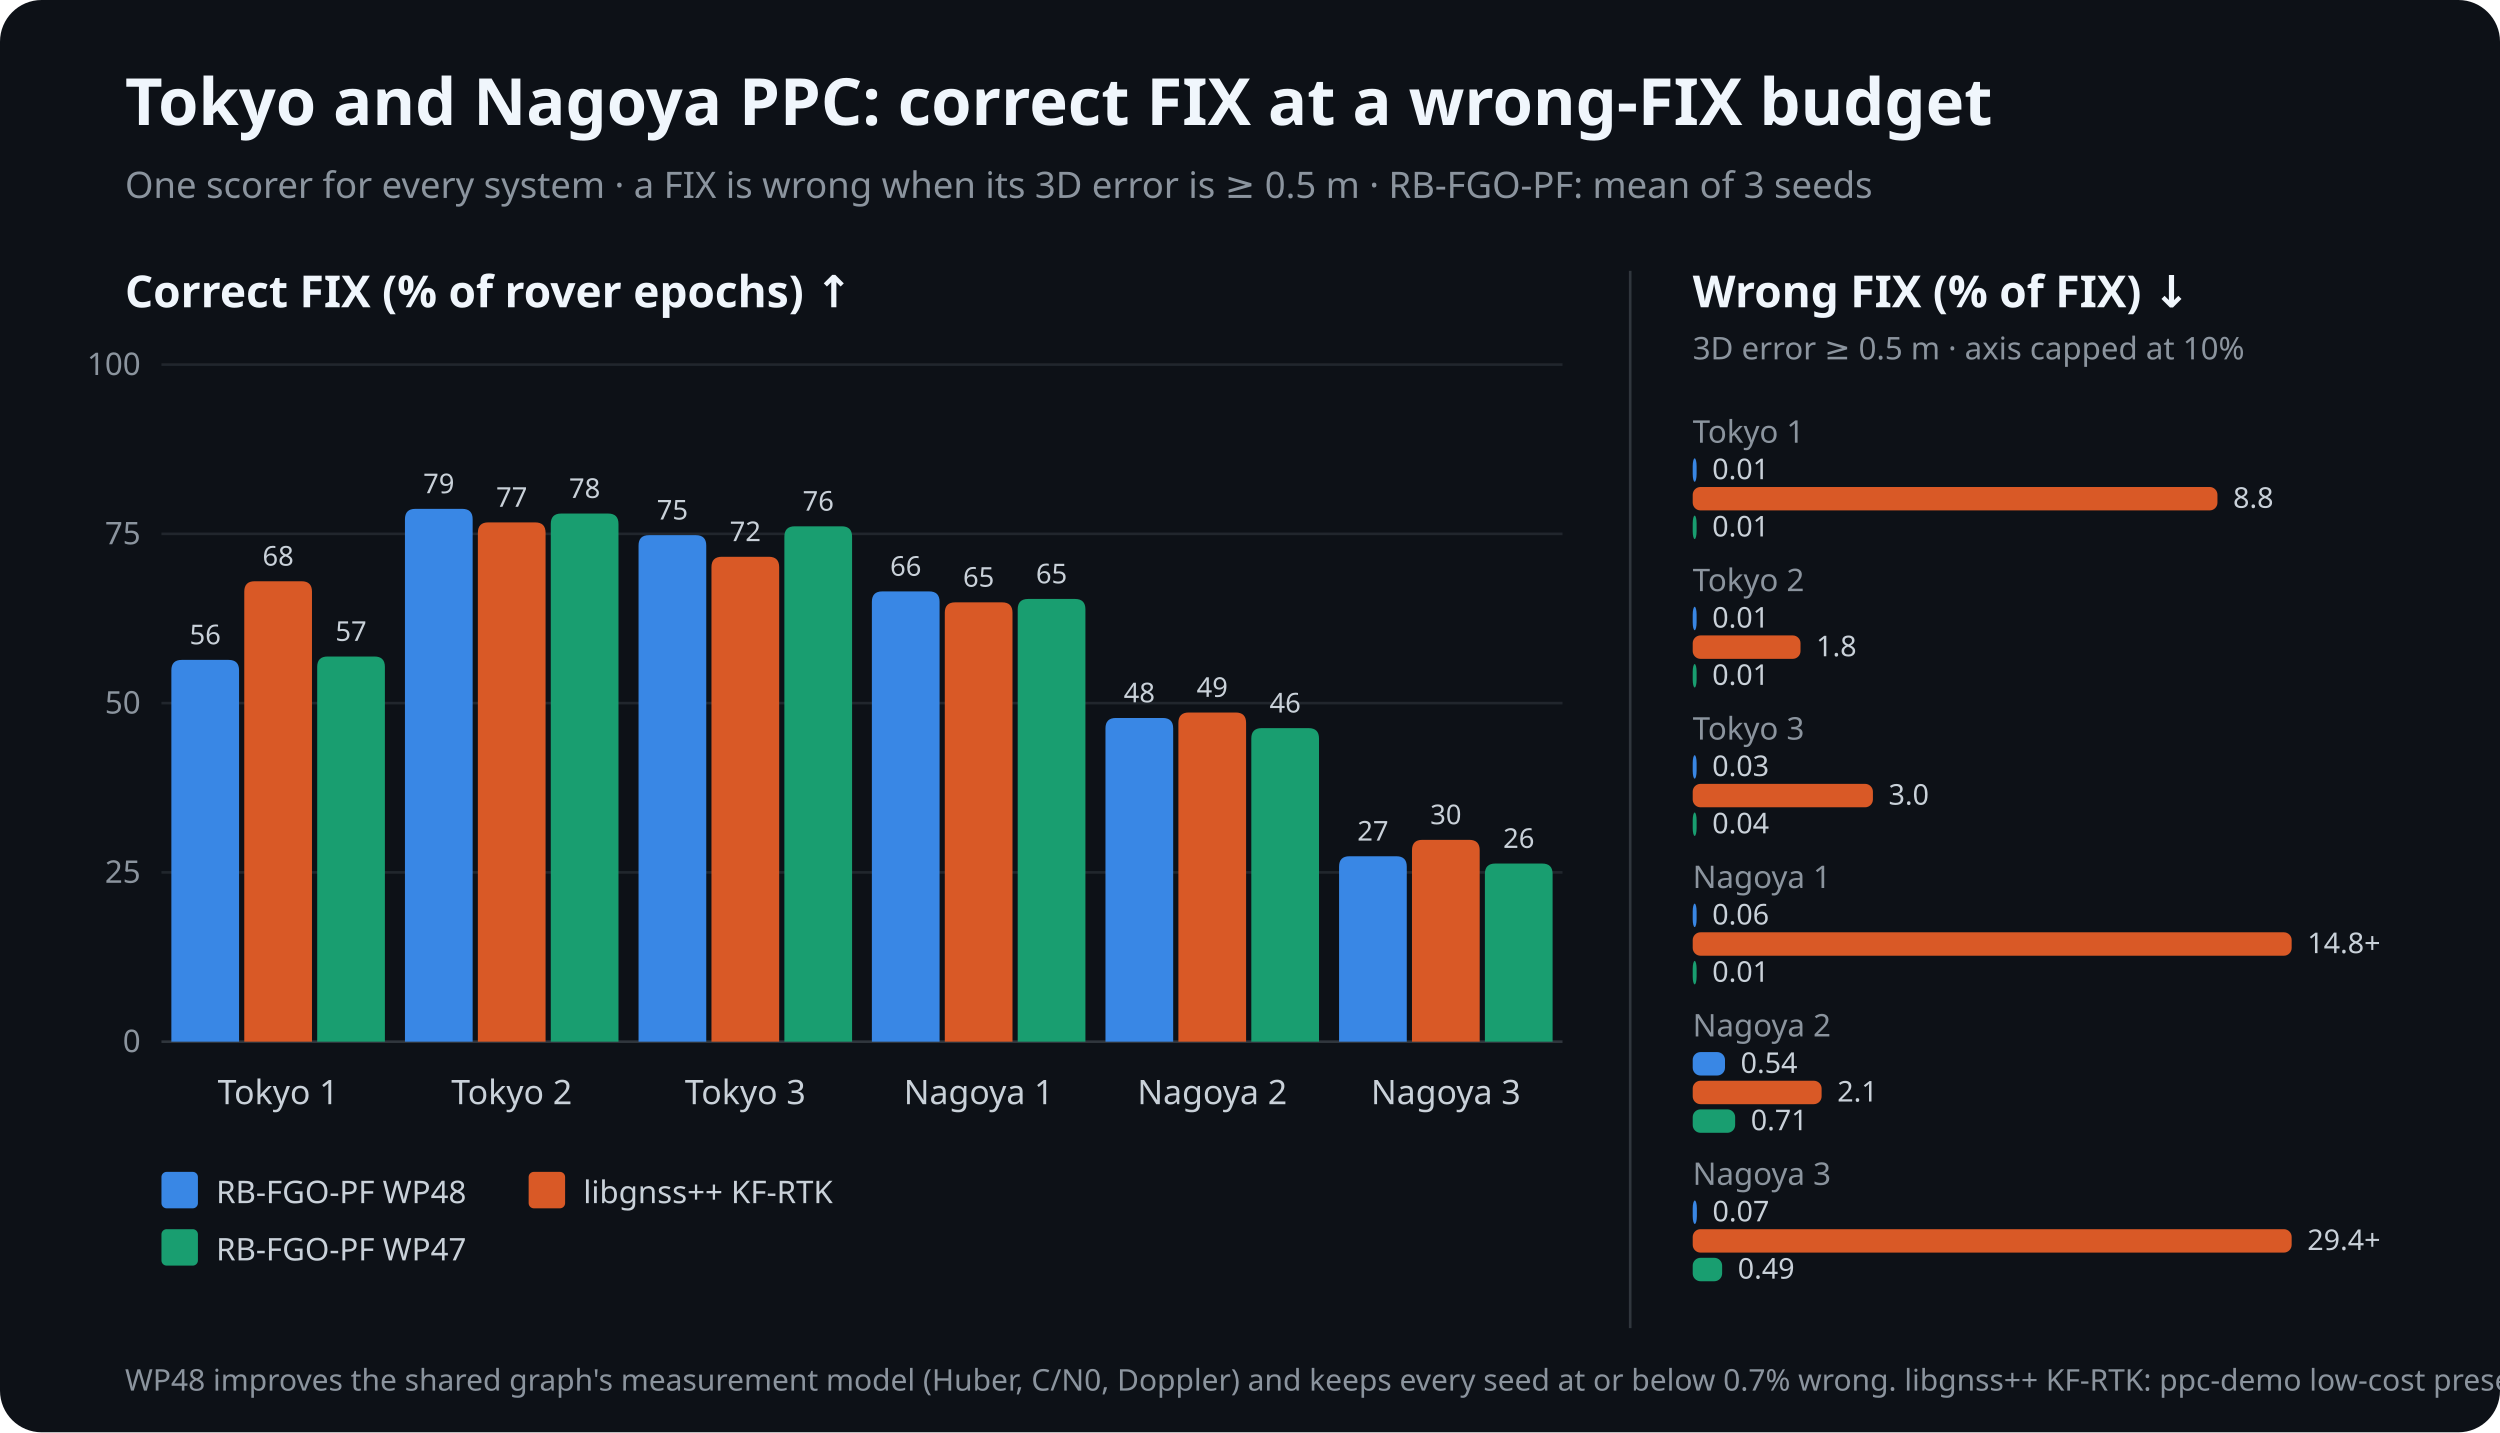
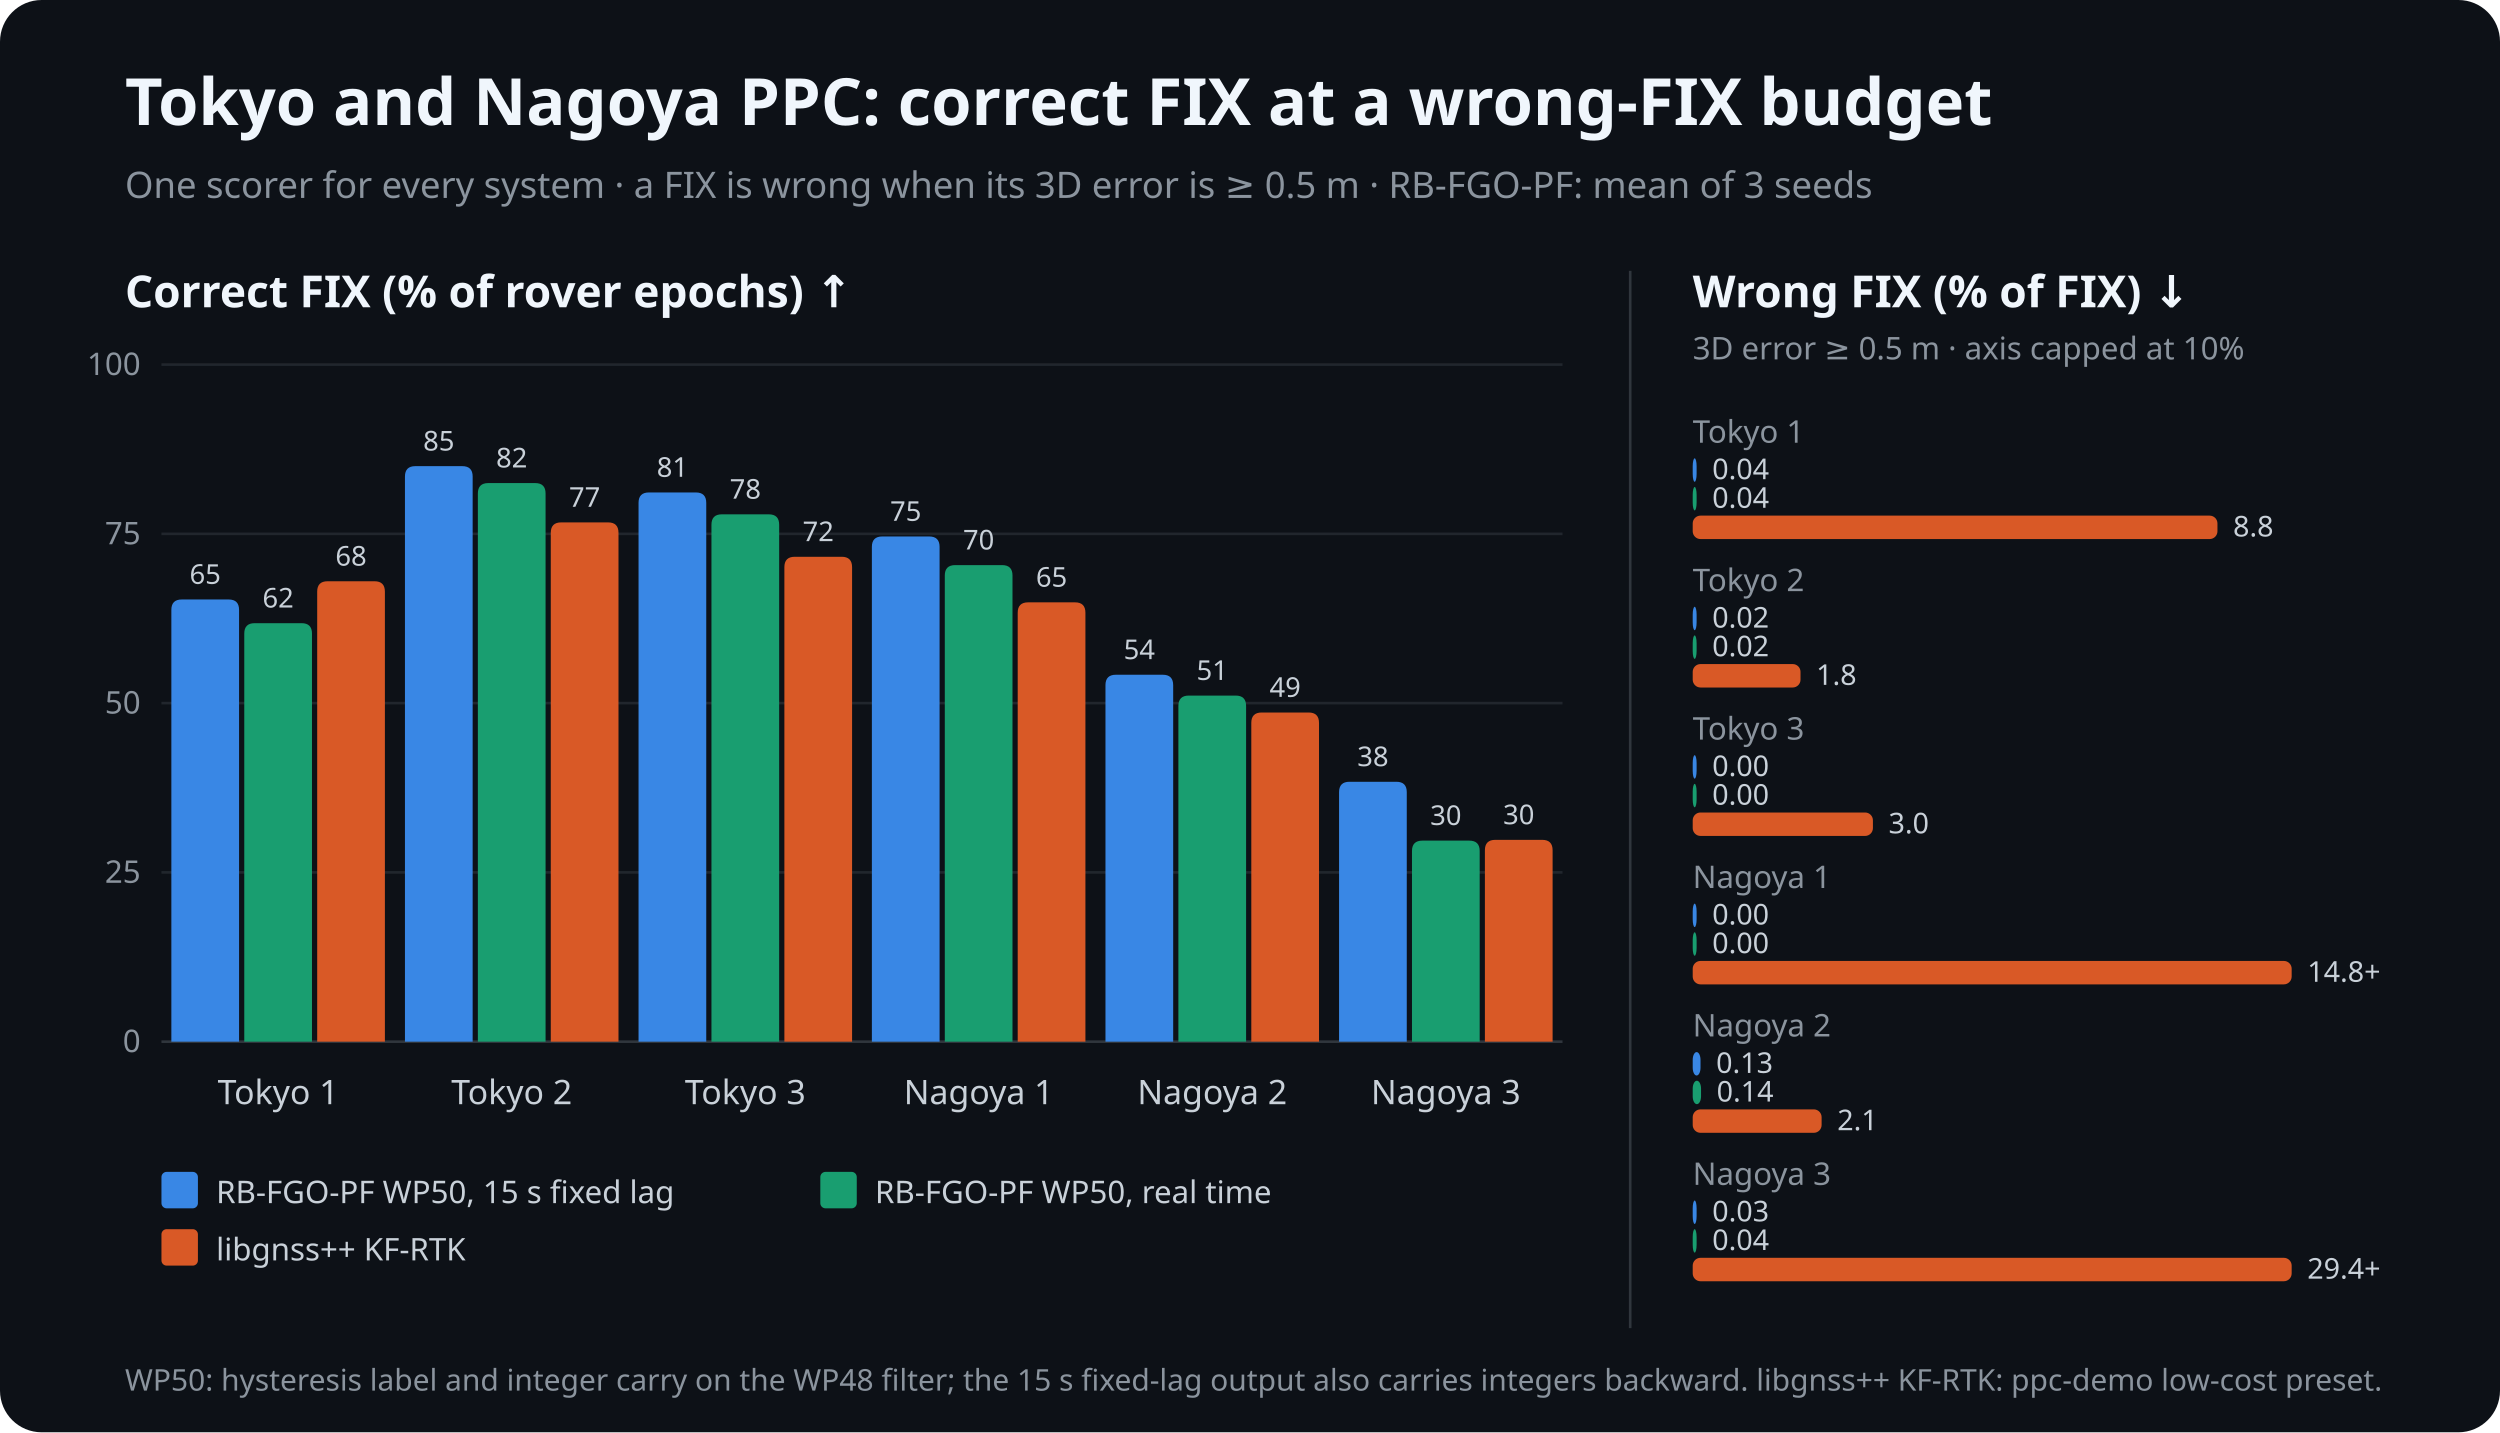
<svg xmlns="http://www.w3.org/2000/svg" width="960" height="550" viewBox="0 0 960 550" role="img" aria-labelledby="title desc">
  <rect width="960" height="550" rx="16" fill="#0d1117" />
  <text x="48" y="48" fill="#f0f6fc" font-family="system-ui,sans-serif" font-size="25" font-weight="700">Tokyo and Nagoya PPC: correct FIX at a wrong-FIX budget</text>
  <text x="48" y="76" fill="#8b949e" font-family="system-ui,sans-serif" font-size="14">One scorer for every system · a FIX is wrong when its 3D error is ≥ 0.5 m · RB-FGO-PF: mean of 3 seeds</text>
  <g font-family="system-ui,sans-serif">
    <text x="48" y="118" fill="#f0f6fc" font-size="17" font-weight="600">Correct FIX (% of rover epochs) ↑</text>
    <line x1="62" y1="400.0" x2="600" y2="400.0" stroke="#30363d" />
    <text x="54" y="404.0" fill="#8b949e" font-size="12" text-anchor="end">0</text>
    <line x1="62" y1="335.0" x2="600" y2="335.0" stroke="#21262d" />
    <text x="54" y="339.0" fill="#8b949e" font-size="12" text-anchor="end">25</text>
    <line x1="62" y1="270.0" x2="600" y2="270.0" stroke="#21262d" />
    <text x="54" y="274.0" fill="#8b949e" font-size="12" text-anchor="end">50</text>
    <line x1="62" y1="205.0" x2="600" y2="205.0" stroke="#21262d" />
    <text x="54" y="209.0" fill="#8b949e" font-size="12" text-anchor="end">75</text>
    <line x1="62" y1="140.0" x2="600" y2="140.0" stroke="#21262d" />
    <text x="54" y="144.0" fill="#8b949e" font-size="12" text-anchor="end">100</text>
-     <path d="M65.8,400 V257.4 Q65.8,253.4 69.8,253.4 H87.8 Q91.8,253.4 91.8,257.4 V400 Z" fill="#3987e5" />
-     <text x="78.8" y="247.4" fill="#c9d1d9" font-size="10.5" text-anchor="middle">56</text>
-     <path d="M93.8,400 V227.2 Q93.8,223.2 97.8,223.2 H115.8 Q119.8,223.2 119.8,227.2 V400 Z" fill="#d95926" />
-     <text x="106.8" y="217.2" fill="#c9d1d9" font-size="10.5" text-anchor="middle">68</text>
-     <path d="M121.8,400 V256.1 Q121.8,252.1 125.8,252.1 H143.8 Q147.8,252.1 147.8,256.1 V400 Z" fill="#199e70" />
-     <text x="134.8" y="246.1" fill="#c9d1d9" font-size="10.5" text-anchor="middle">57</text>
+     <path d="M65.8,400 V234.2 Q65.8,230.2 69.8,230.2 H87.8 Q91.8,230.2 91.8,234.2 V400 Z" fill="#3987e5" />
+     <text x="78.8" y="224.2" fill="#c9d1d9" font-size="10.5" text-anchor="middle">65</text>
+     <path d="M93.8,400 V243.3 Q93.8,239.3 97.8,239.3 H115.8 Q119.8,239.3 119.8,243.3 V400 Z" fill="#199e70" />
+     <text x="106.8" y="233.3" fill="#c9d1d9" font-size="10.5" text-anchor="middle">62</text>
+     <path d="M121.8,400 V227.2 Q121.8,223.2 125.8,223.2 H143.8 Q147.8,223.2 147.8,227.2 V400 Z" fill="#d95926" />
+     <text x="134.8" y="217.2" fill="#c9d1d9" font-size="10.5" text-anchor="middle">68</text>
    <text x="106.8" y="424" fill="#c9d1d9" font-size="13" text-anchor="middle">Tokyo 1</text>
-     <path d="M155.5,400 V199.4 Q155.5,195.4 159.5,195.4 H177.5 Q181.5,195.4 181.5,199.4 V400 Z" fill="#3987e5" />
-     <text x="168.5" y="189.4" fill="#c9d1d9" font-size="10.5" text-anchor="middle">79</text>
-     <path d="M183.5,400 V204.6 Q183.5,200.6 187.5,200.6 H205.5 Q209.5,200.6 209.5,204.6 V400 Z" fill="#d95926" />
-     <text x="196.5" y="194.6" fill="#c9d1d9" font-size="10.5" text-anchor="middle">77</text>
-     <path d="M211.5,400 V201.2 Q211.5,197.2 215.5,197.2 H233.5 Q237.5,197.2 237.5,201.2 V400 Z" fill="#199e70" />
-     <text x="224.5" y="191.2" fill="#c9d1d9" font-size="10.5" text-anchor="middle">78</text>
+     <path d="M155.5,400 V183.0 Q155.5,179.0 159.5,179.0 H177.5 Q181.5,179.0 181.5,183.0 V400 Z" fill="#3987e5" />
+     <text x="168.5" y="173.0" fill="#c9d1d9" font-size="10.5" text-anchor="middle">85</text>
+     <path d="M183.5,400 V189.5 Q183.5,185.5 187.5,185.5 H205.5 Q209.5,185.5 209.5,189.5 V400 Z" fill="#199e70" />
+     <text x="196.5" y="179.5" fill="#c9d1d9" font-size="10.5" text-anchor="middle">82</text>
+     <path d="M211.5,400 V204.6 Q211.5,200.6 215.5,200.6 H233.5 Q237.5,200.6 237.5,204.6 V400 Z" fill="#d95926" />
+     <text x="224.5" y="194.6" fill="#c9d1d9" font-size="10.5" text-anchor="middle">77</text>
    <text x="196.5" y="424" fill="#c9d1d9" font-size="13" text-anchor="middle">Tokyo 2</text>
-     <path d="M245.2,400 V209.5 Q245.2,205.5 249.2,205.5 H267.2 Q271.2,205.5 271.2,209.5 V400 Z" fill="#3987e5" />
-     <text x="258.2" y="199.5" fill="#c9d1d9" font-size="10.5" text-anchor="middle">75</text>
-     <path d="M273.2,400 V217.8 Q273.2,213.8 277.2,213.8 H295.2 Q299.2,213.8 299.2,217.8 V400 Z" fill="#d95926" />
-     <text x="286.2" y="207.8" fill="#c9d1d9" font-size="10.5" text-anchor="middle">72</text>
-     <path d="M301.2,400 V206.1 Q301.2,202.1 305.2,202.1 H323.2 Q327.2,202.1 327.2,206.1 V400 Z" fill="#199e70" />
-     <text x="314.2" y="196.1" fill="#c9d1d9" font-size="10.5" text-anchor="middle">76</text>
+     <path d="M245.2,400 V193.1 Q245.2,189.1 249.2,189.1 H267.2 Q271.2,189.1 271.2,193.1 V400 Z" fill="#3987e5" />
+     <text x="258.2" y="183.1" fill="#c9d1d9" font-size="10.5" text-anchor="middle">81</text>
+     <path d="M273.2,400 V201.5 Q273.2,197.5 277.2,197.5 H295.2 Q299.2,197.5 299.2,201.5 V400 Z" fill="#199e70" />
+     <text x="286.2" y="191.5" fill="#c9d1d9" font-size="10.5" text-anchor="middle">78</text>
+     <path d="M301.2,400 V217.8 Q301.2,213.8 305.2,213.8 H323.2 Q327.2,213.8 327.2,217.8 V400 Z" fill="#d95926" />
+     <text x="314.2" y="207.8" fill="#c9d1d9" font-size="10.5" text-anchor="middle">72</text>
    <text x="286.2" y="424" fill="#c9d1d9" font-size="13" text-anchor="middle">Tokyo 3</text>
-     <path d="M334.8,400 V231.1 Q334.8,227.1 338.8,227.1 H356.8 Q360.8,227.1 360.8,231.1 V400 Z" fill="#3987e5" />
-     <text x="347.8" y="221.1" fill="#c9d1d9" font-size="10.5" text-anchor="middle">66</text>
-     <path d="M362.8,400 V235.3 Q362.8,231.3 366.8,231.3 H384.8 Q388.8,231.3 388.8,235.3 V400 Z" fill="#d95926" />
-     <text x="375.8" y="225.3" fill="#c9d1d9" font-size="10.5" text-anchor="middle">65</text>
-     <path d="M390.8,400 V234.0 Q390.8,230.0 394.8,230.0 H412.8 Q416.8,230.0 416.8,234.0 V400 Z" fill="#199e70" />
-     <text x="403.8" y="224.0" fill="#c9d1d9" font-size="10.5" text-anchor="middle">65</text>
+     <path d="M334.8,400 V210.0 Q334.8,206.0 338.8,206.0 H356.8 Q360.8,206.0 360.8,210.0 V400 Z" fill="#3987e5" />
+     <text x="347.8" y="200.0" fill="#c9d1d9" font-size="10.5" text-anchor="middle">75</text>
+     <path d="M362.8,400 V221.0 Q362.8,217.0 366.8,217.0 H384.8 Q388.8,217.0 388.8,221.0 V400 Z" fill="#199e70" />
+     <text x="375.8" y="211.0" fill="#c9d1d9" font-size="10.5" text-anchor="middle">70</text>
+     <path d="M390.8,400 V235.3 Q390.8,231.3 394.8,231.3 H412.8 Q416.8,231.3 416.8,235.3 V400 Z" fill="#d95926" />
+     <text x="403.8" y="225.3" fill="#c9d1d9" font-size="10.5" text-anchor="middle">65</text>
    <text x="375.8" y="424" fill="#c9d1d9" font-size="13" text-anchor="middle">Nagoya 1</text>
-     <path d="M424.5,400 V279.7 Q424.5,275.7 428.5,275.7 H446.5 Q450.5,275.7 450.5,279.7 V400 Z" fill="#3987e5" />
-     <text x="437.5" y="269.7" fill="#c9d1d9" font-size="10.5" text-anchor="middle">48</text>
-     <path d="M452.5,400 V277.6 Q452.5,273.6 456.5,273.6 H474.5 Q478.5,273.6 478.5,277.6 V400 Z" fill="#d95926" />
-     <text x="465.5" y="267.6" fill="#c9d1d9" font-size="10.5" text-anchor="middle">49</text>
-     <path d="M480.5,400 V283.6 Q480.5,279.6 484.5,279.6 H502.5 Q506.5,279.6 506.5,283.6 V400 Z" fill="#199e70" />
-     <text x="493.5" y="273.6" fill="#c9d1d9" font-size="10.5" text-anchor="middle">46</text>
+     <path d="M424.5,400 V263.1 Q424.5,259.1 428.5,259.1 H446.5 Q450.5,259.1 450.5,263.1 V400 Z" fill="#3987e5" />
+     <text x="437.5" y="253.1" fill="#c9d1d9" font-size="10.5" text-anchor="middle">54</text>
+     <path d="M452.5,400 V271.1 Q452.5,267.1 456.5,267.1 H474.5 Q478.5,267.1 478.5,271.1 V400 Z" fill="#199e70" />
+     <text x="465.5" y="261.1" fill="#c9d1d9" font-size="10.5" text-anchor="middle">51</text>
+     <path d="M480.5,400 V277.6 Q480.5,273.6 484.5,273.6 H502.5 Q506.5,273.6 506.5,277.6 V400 Z" fill="#d95926" />
+     <text x="493.5" y="267.6" fill="#c9d1d9" font-size="10.5" text-anchor="middle">49</text>
    <text x="465.5" y="424" fill="#c9d1d9" font-size="13" text-anchor="middle">Nagoya 2</text>
-     <path d="M514.2,400 V332.8 Q514.2,328.8 518.2,328.8 H536.2 Q540.2,328.8 540.2,332.8 V400 Z" fill="#3987e5" />
-     <text x="527.2" y="322.8" fill="#c9d1d9" font-size="10.5" text-anchor="middle">27</text>
-     <path d="M542.2,400 V326.5 Q542.2,322.5 546.2,322.5 H564.2 Q568.2,322.5 568.2,326.5 V400 Z" fill="#d95926" />
-     <text x="555.2" y="316.5" fill="#c9d1d9" font-size="10.5" text-anchor="middle">30</text>
-     <path d="M570.2,400 V335.6 Q570.2,331.6 574.2,331.6 H592.2 Q596.2,331.6 596.2,335.6 V400 Z" fill="#199e70" />
-     <text x="583.2" y="325.6" fill="#c9d1d9" font-size="10.5" text-anchor="middle">26</text>
+     <path d="M514.2,400 V304.2 Q514.2,300.2 518.2,300.2 H536.2 Q540.2,300.2 540.2,304.2 V400 Z" fill="#3987e5" />
+     <text x="527.2" y="294.2" fill="#c9d1d9" font-size="10.5" text-anchor="middle">38</text>
+     <path d="M542.2,400 V326.8 Q542.2,322.8 546.2,322.8 H564.2 Q568.2,322.8 568.2,326.8 V400 Z" fill="#199e70" />
+     <text x="555.2" y="316.8" fill="#c9d1d9" font-size="10.5" text-anchor="middle">30</text>
+     <path d="M570.2,400 V326.5 Q570.2,322.5 574.2,322.5 H592.2 Q596.2,322.5 596.2,326.5 V400 Z" fill="#d95926" />
+     <text x="583.2" y="316.5" fill="#c9d1d9" font-size="10.5" text-anchor="middle">30</text>
    <text x="555.2" y="424" fill="#c9d1d9" font-size="13" text-anchor="middle">Nagoya 3</text>
    <line x1="626" y1="104" x2="626" y2="510" stroke="#30363d" />
    <text x="650" y="118" fill="#f0f6fc" font-size="17" font-weight="600">Wrong FIX (% of FIX) ↓</text>
    <text x="650" y="138" fill="#8b949e" font-size="12">3D error ≥ 0.5 m · axis capped at 10%</text>
    <text x="650" y="170" fill="#8b949e" font-size="12">Tokyo 1</text>
    <rect x="650" y="176" width="1.5" height="9" rx="3" fill="#3987e5" />
-     <text x="657.5" y="184" fill="#c9d1d9" font-size="11">0.01</text>
-     <rect x="650" y="187" width="201.5" height="9" rx="3" fill="#d95926" />
-     <text x="857.5" y="195" fill="#c9d1d9" font-size="11">8.8</text>
-     <rect x="650" y="198" width="1.5" height="9" rx="3" fill="#199e70" />
-     <text x="657.5" y="206" fill="#c9d1d9" font-size="11">0.01</text>
+     <text x="657.5" y="184" fill="#c9d1d9" font-size="11">0.04</text>
+     <rect x="650" y="187" width="1.5" height="9" rx="3" fill="#199e70" />
+     <text x="657.5" y="195" fill="#c9d1d9" font-size="11">0.04</text>
+     <rect x="650" y="198" width="201.5" height="9" rx="3" fill="#d95926" />
+     <text x="857.5" y="206" fill="#c9d1d9" font-size="11">8.8</text>
    <text x="650" y="227" fill="#8b949e" font-size="12">Tokyo 2</text>
    <rect x="650" y="233" width="1.5" height="9" rx="3" fill="#3987e5" />
-     <text x="657.5" y="241" fill="#c9d1d9" font-size="11">0.01</text>
-     <rect x="650" y="244" width="41.4" height="9" rx="3" fill="#d95926" />
-     <text x="697.4" y="252" fill="#c9d1d9" font-size="11">1.8</text>
-     <rect x="650" y="255" width="1.5" height="9" rx="3" fill="#199e70" />
-     <text x="657.5" y="263" fill="#c9d1d9" font-size="11">0.01</text>
+     <text x="657.5" y="241" fill="#c9d1d9" font-size="11">0.02</text>
+     <rect x="650" y="244" width="1.5" height="9" rx="3" fill="#199e70" />
+     <text x="657.5" y="252" fill="#c9d1d9" font-size="11">0.02</text>
+     <rect x="650" y="255" width="41.4" height="9" rx="3" fill="#d95926" />
+     <text x="697.4" y="263" fill="#c9d1d9" font-size="11">1.8</text>
    <text x="650" y="284" fill="#8b949e" font-size="12">Tokyo 3</text>
    <rect x="650" y="290" width="1.5" height="9" rx="3" fill="#3987e5" />
-     <text x="657.5" y="298" fill="#c9d1d9" font-size="11">0.03</text>
-     <rect x="650" y="301" width="69.2" height="9" rx="3" fill="#d95926" />
-     <text x="725.2" y="309" fill="#c9d1d9" font-size="11">3.0</text>
-     <rect x="650" y="312" width="1.5" height="9" rx="3" fill="#199e70" />
-     <text x="657.5" y="320" fill="#c9d1d9" font-size="11">0.04</text>
+     <text x="657.5" y="298" fill="#c9d1d9" font-size="11">0.00</text>
+     <rect x="650" y="301" width="1.5" height="9" rx="3" fill="#199e70" />
+     <text x="657.5" y="309" fill="#c9d1d9" font-size="11">0.00</text>
+     <rect x="650" y="312" width="69.2" height="9" rx="3" fill="#d95926" />
+     <text x="725.2" y="320" fill="#c9d1d9" font-size="11">3.0</text>
    <text x="650" y="341" fill="#8b949e" font-size="12">Nagoya 1</text>
    <rect x="650" y="347" width="1.5" height="9" rx="3" fill="#3987e5" />
-     <text x="657.5" y="355" fill="#c9d1d9" font-size="11">0.06</text>
-     <rect x="650" y="358" width="230.0" height="9" rx="3" fill="#d95926" />
-     <text x="886.0" y="366" fill="#c9d1d9" font-size="11">14.8+</text>
-     <rect x="650" y="369" width="1.5" height="9" rx="3" fill="#199e70" />
-     <text x="657.5" y="377" fill="#c9d1d9" font-size="11">0.01</text>
+     <text x="657.5" y="355" fill="#c9d1d9" font-size="11">0.00</text>
+     <rect x="650" y="358" width="1.5" height="9" rx="3" fill="#199e70" />
+     <text x="657.5" y="366" fill="#c9d1d9" font-size="11">0.00</text>
+     <rect x="650" y="369" width="230.0" height="9" rx="3" fill="#d95926" />
+     <text x="886.0" y="377" fill="#c9d1d9" font-size="11">14.8+</text>
    <text x="650" y="398" fill="#8b949e" font-size="12">Nagoya 2</text>
-     <rect x="650" y="404" width="12.4" height="9" rx="3" fill="#3987e5" />
-     <text x="668.4" y="412" fill="#c9d1d9" font-size="11">0.54</text>
-     <rect x="650" y="415" width="49.5" height="9" rx="3" fill="#d95926" />
-     <text x="705.5" y="423" fill="#c9d1d9" font-size="11">2.1</text>
-     <rect x="650" y="426" width="16.3" height="9" rx="3" fill="#199e70" />
-     <text x="672.3" y="434" fill="#c9d1d9" font-size="11">0.71</text>
+     <rect x="650" y="404" width="3.0" height="9" rx="3" fill="#3987e5" />
+     <text x="659.0" y="412" fill="#c9d1d9" font-size="11">0.13</text>
+     <rect x="650" y="415" width="3.2" height="9" rx="3" fill="#199e70" />
+     <text x="659.2" y="423" fill="#c9d1d9" font-size="11">0.14</text>
+     <rect x="650" y="426" width="49.5" height="9" rx="3" fill="#d95926" />
+     <text x="705.5" y="434" fill="#c9d1d9" font-size="11">2.1</text>
    <text x="650" y="455" fill="#8b949e" font-size="12">Nagoya 3</text>
-     <rect x="650" y="461" width="1.6" height="9" rx="3" fill="#3987e5" />
-     <text x="657.6" y="469" fill="#c9d1d9" font-size="11">0.07</text>
-     <rect x="650" y="472" width="230.0" height="9" rx="3" fill="#d95926" />
-     <text x="886.0" y="480" fill="#c9d1d9" font-size="11">29.4+</text>
-     <rect x="650" y="483" width="11.3" height="9" rx="3" fill="#199e70" />
-     <text x="667.3" y="491" fill="#c9d1d9" font-size="11">0.49</text>
+     <rect x="650" y="461" width="1.5" height="9" rx="3" fill="#3987e5" />
+     <text x="657.5" y="469" fill="#c9d1d9" font-size="11">0.03</text>
+     <rect x="650" y="472" width="1.5" height="9" rx="3" fill="#199e70" />
+     <text x="657.5" y="480" fill="#c9d1d9" font-size="11">0.04</text>
+     <rect x="650" y="483" width="230.0" height="9" rx="3" fill="#d95926" />
+     <text x="886.0" y="491" fill="#c9d1d9" font-size="11">29.4+</text>
    <rect x="62" y="450" width="14" height="14" rx="2" fill="#3987e5" />
-     <text x="83" y="462" fill="#c9d1d9" font-size="12">RB-FGO-PF WP48</text>
-     <rect x="203.0" y="450" width="14" height="14" rx="2" fill="#d95926" />
-     <text x="224.0" y="462" fill="#c9d1d9" font-size="12">libgnss++ KF-RTK</text>
-     <rect x="62" y="472" width="14" height="14" rx="2" fill="#199e70" />
-     <text x="83" y="484" fill="#c9d1d9" font-size="12">RB-FGO-PF WP47</text>
-     <text x="48" y="534" fill="#8b949e" font-size="11.5">WP48 improves the shared graph's measurement model (Huber, C/N0, Doppler) and keeps every seed at or below 0.7% wrong. libgnss++ KF-RTK: ppc-demo low-cost preset.</text>
+     <text x="83" y="462" fill="#c9d1d9" font-size="12">RB-FGO-PF WP50, 15 s fixed lag</text>
+     <rect x="315.0" y="450" width="14" height="14" rx="2" fill="#199e70" />
+     <text x="336.0" y="462" fill="#c9d1d9" font-size="12">RB-FGO-PF WP50, real time</text>
+     <rect x="62" y="472" width="14" height="14" rx="2" fill="#d95926" />
+     <text x="83" y="484" fill="#c9d1d9" font-size="12">libgnss++ KF-RTK</text>
+     <text x="48" y="534" fill="#8b949e" font-size="11.5">WP50: hysteresis label and integer carry on the WP48 filter; the 15 s fixed-lag output also carries integers backward. libgnss++ KF-RTK: ppc-demo low-cost preset.</text>
  </g>
</svg>
